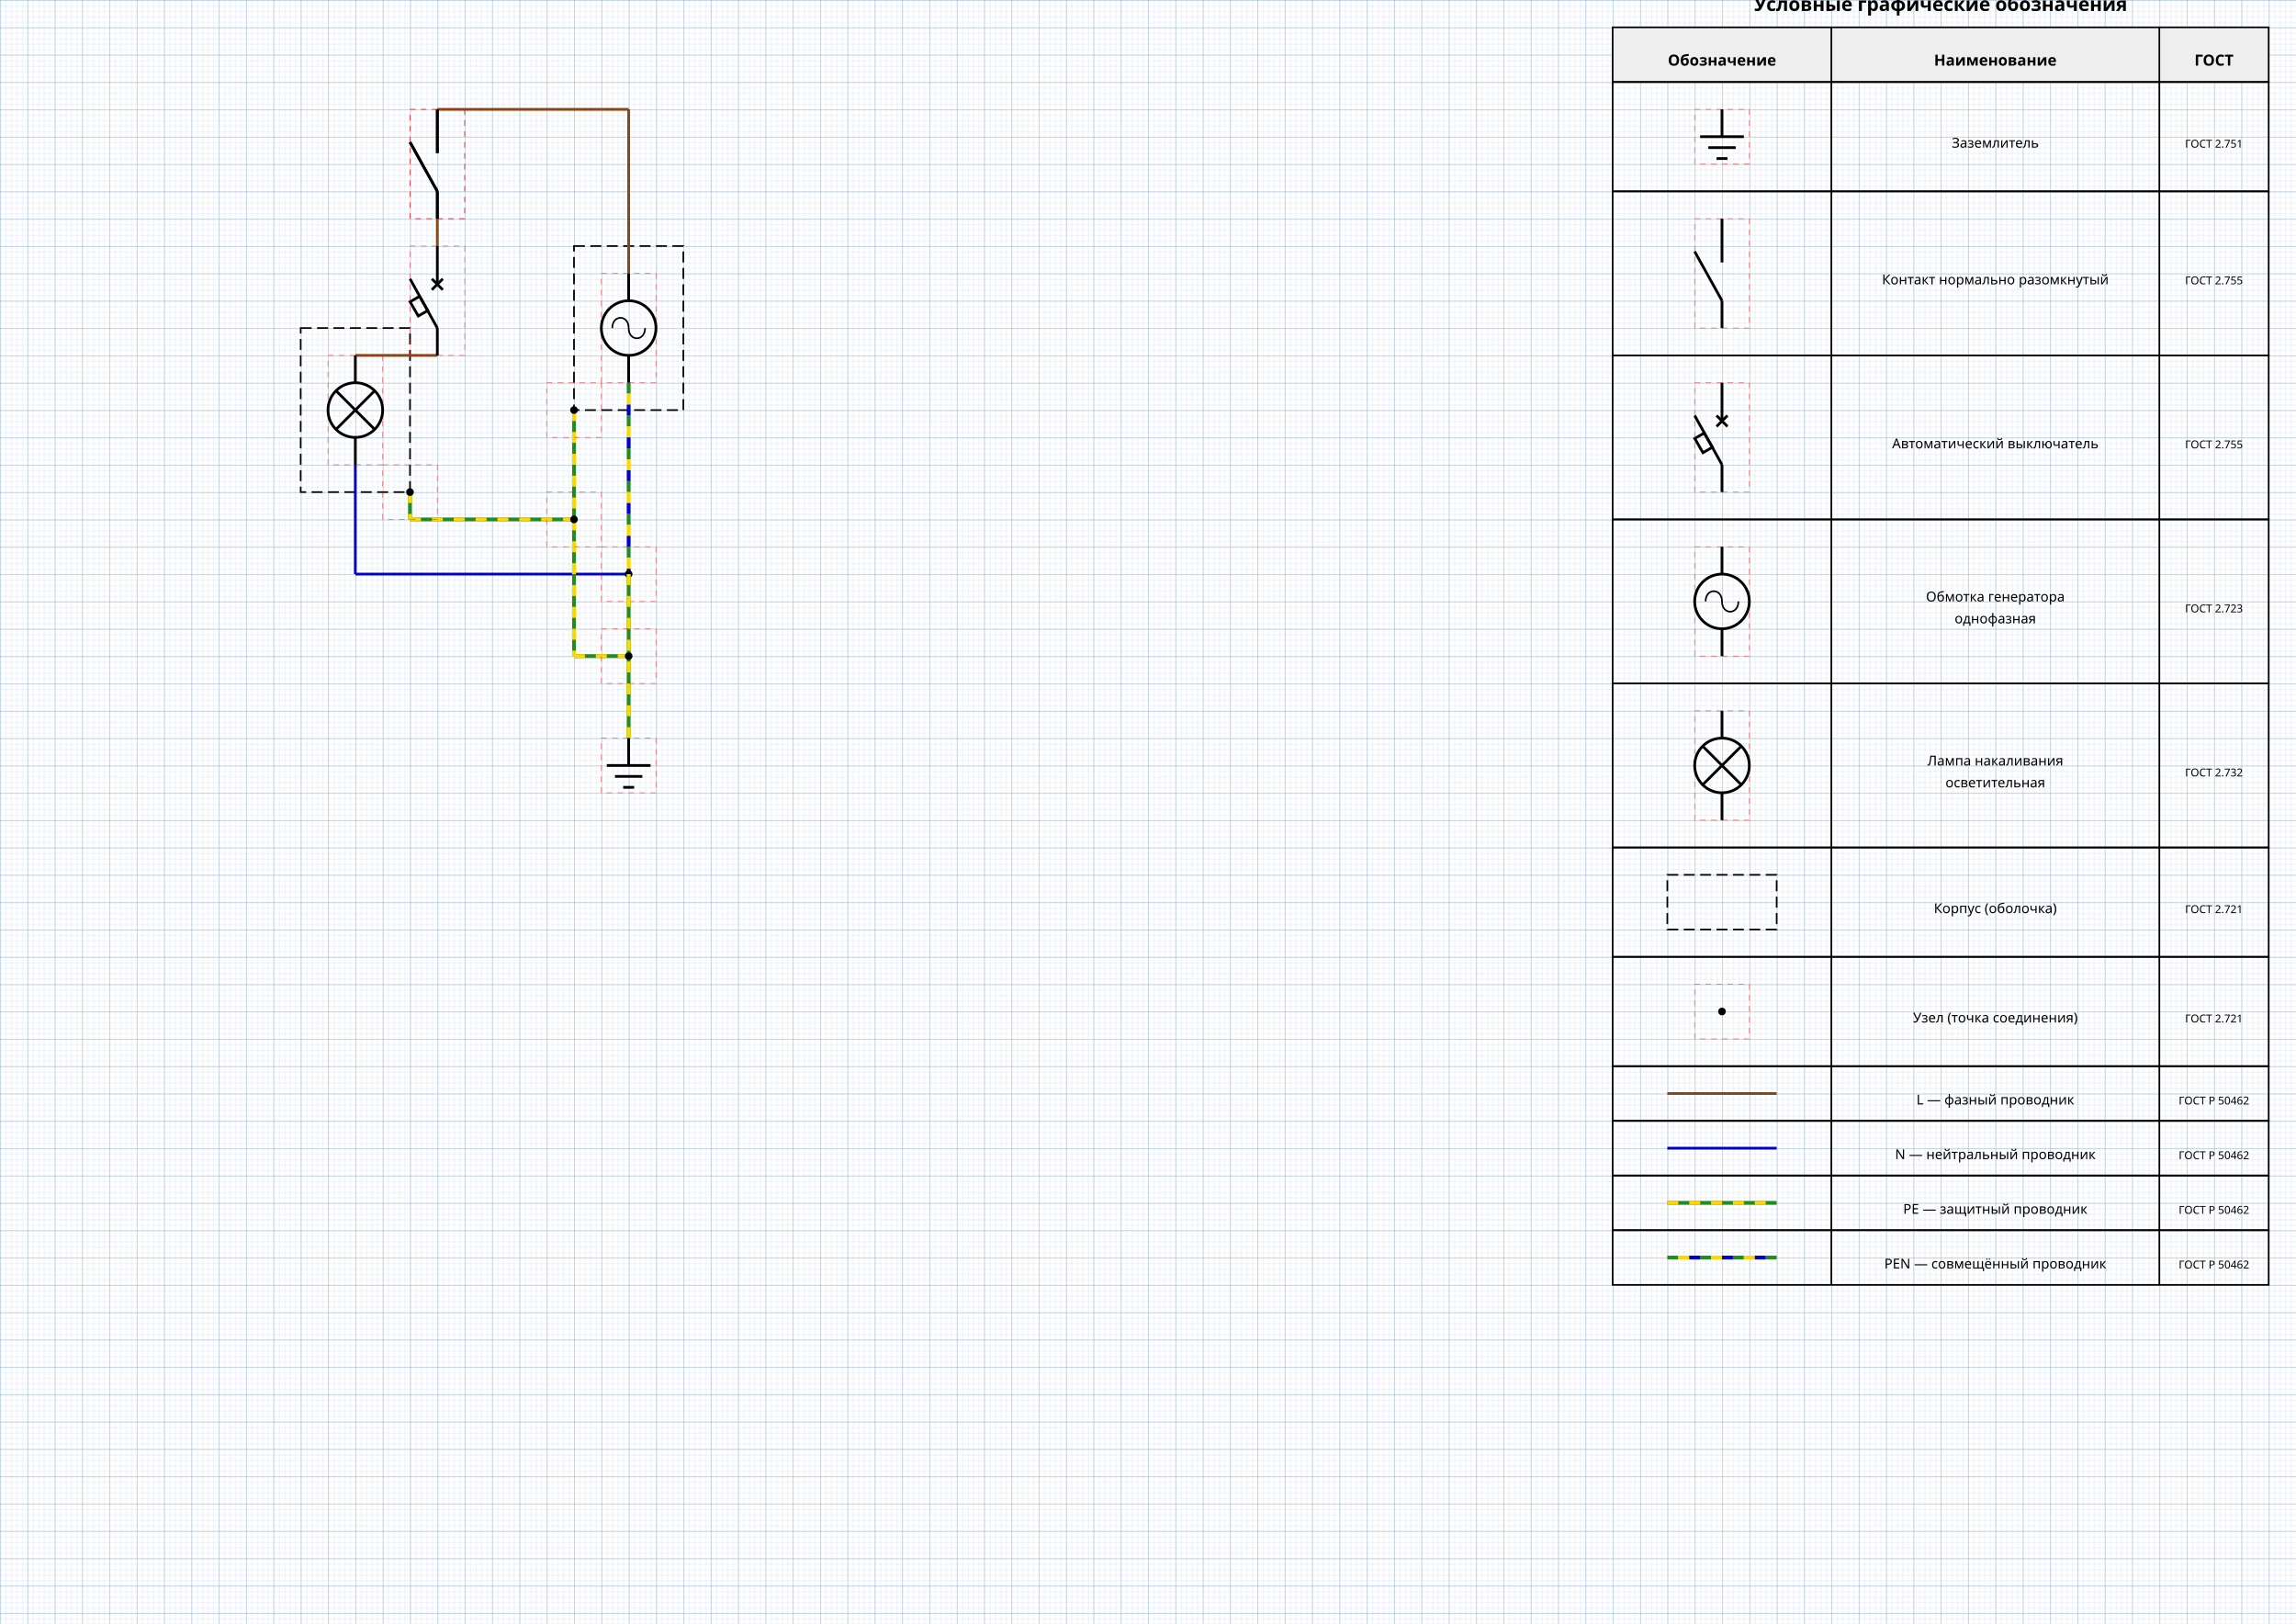
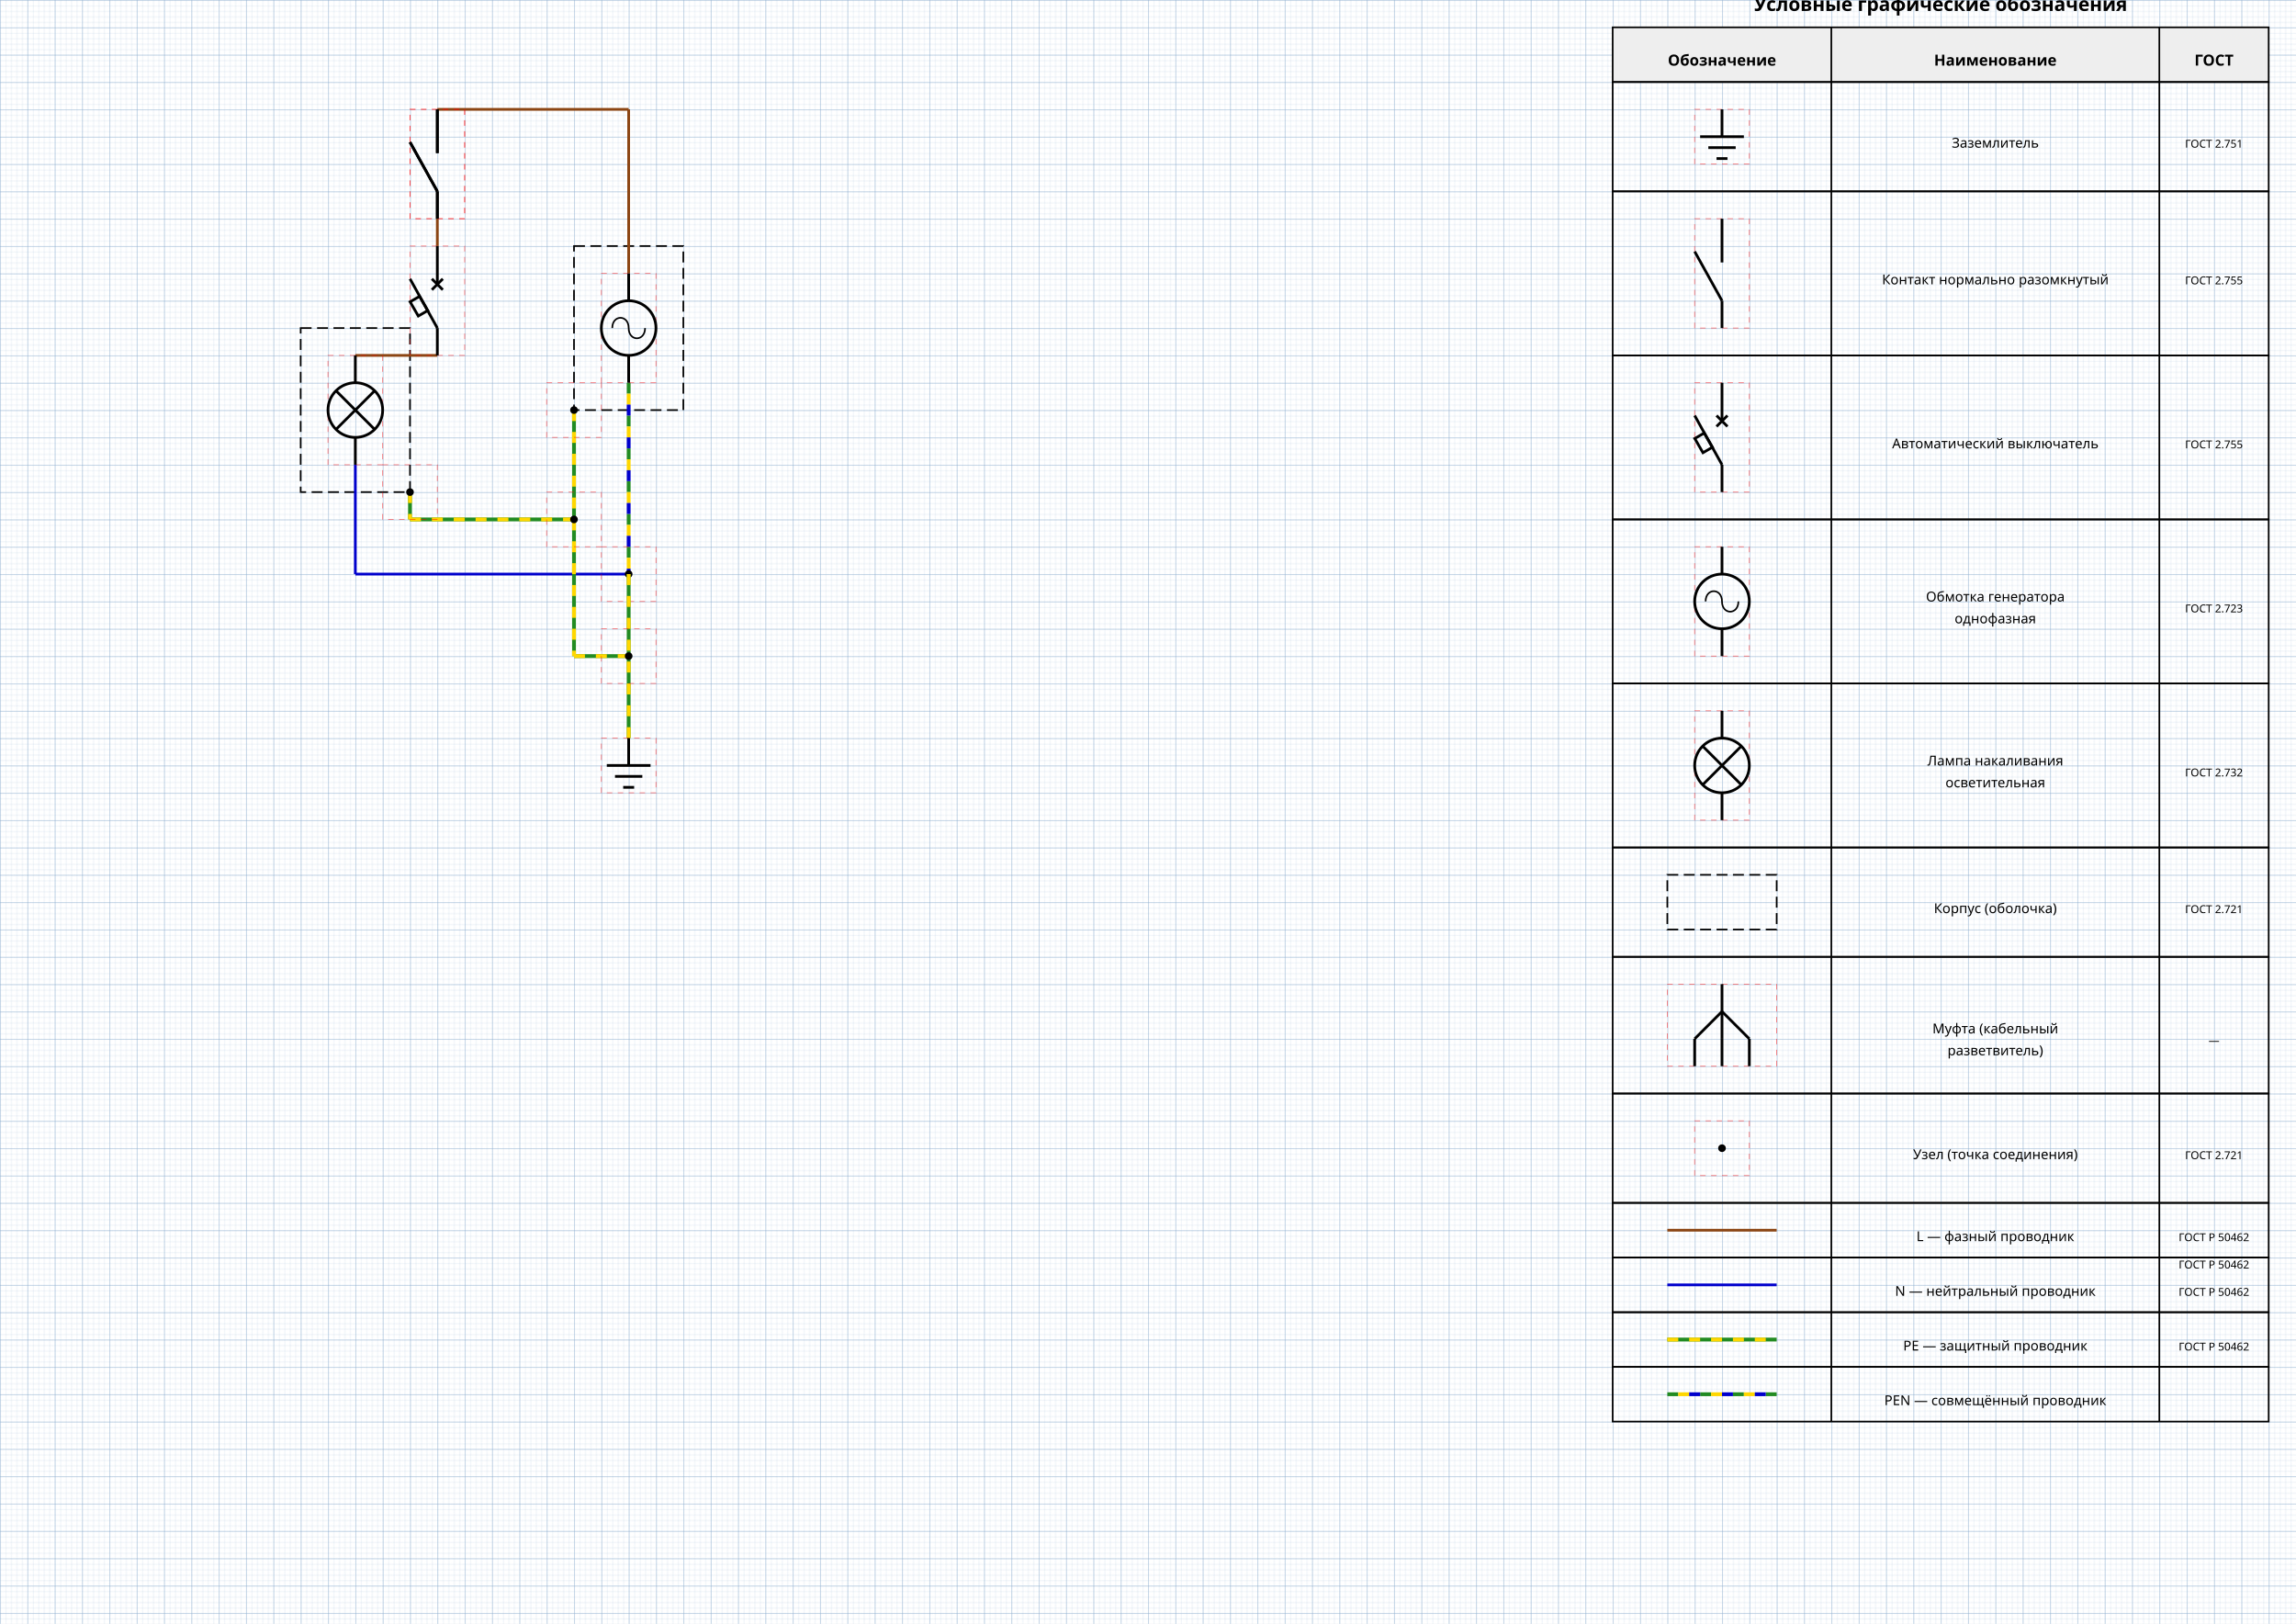
<svg xmlns="http://www.w3.org/2000/svg" width="420mm" height="297mm" viewBox="0 0 420 297">
  <rect width="420" height="297" fill="white" />
  <defs>
    <pattern id="mm1" width="1" height="1" patternUnits="userSpaceOnUse">
      <line x1="0" y1="0" x2="0" y2="1" stroke="#c8d8e8" stroke-width="0.1" />
      <line x1="0" y1="0" x2="1" y2="0" stroke="#c8d8e8" stroke-width="0.1" />
    </pattern>
    <pattern id="mm5" width="5" height="5" patternUnits="userSpaceOnUse">
      <rect width="5" height="5" fill="url(#mm1)" />
      <line x1="0" y1="0" x2="0" y2="5" stroke="#90b0d0" stroke-width="0.15" />
      <line x1="0" y1="0" x2="5" y2="0" stroke="#90b0d0" stroke-width="0.15" />
    </pattern>
    <symbol id="ugo-node" overflow="visible">
      <rect x="-5" y="-5" width="10" height="10" fill="none" stroke="red" stroke-width="0.15" stroke-dasharray="1,1" opacity="0.5" />
      <circle cx="0" cy="0" r="0.7" fill="black" stroke="none" />
    </symbol>
    <symbol id="ugo-ground" overflow="visible">
      <rect x="-5" y="0" width="10" height="10" fill="none" stroke="red" stroke-width="0.15" stroke-dasharray="1,1" opacity="0.5" />
      <g stroke="black" stroke-width="0.5">
        <line x1="0" y1="0" x2="0" y2="5" />
        <line x1="-4" y1="5" x2="4" y2="5" />
        <line x1="-2.5" y1="7" x2="2.5" y2="7" />
        <line x1="-1" y1="9" x2="1" y2="9" />
      </g>
    </symbol>
    <symbol id="ugo-contact" overflow="visible">
      <rect x="-5" y="0" width="10" height="20" fill="none" stroke="red" stroke-width="0.15" stroke-dasharray="1,1" opacity="0.5" />
      <g stroke="black" stroke-width="0.5" fill="none">
        <line x1="0" y1="0" x2="0" y2="8" />
        <line x1="0" y1="15" x2="-5" y2="6" />
        <line x1="0" y1="15" x2="0" y2="20" />
      </g>
    </symbol>
    <symbol id="ugo-breaker" overflow="visible">
      <rect x="-5" y="0" width="10" height="20" fill="none" stroke="red" stroke-width="0.15" stroke-dasharray="1,1" opacity="0.5" />
      <g stroke="black" stroke-width="0.5" fill="none">
        <line x1="0" y1="0" x2="0" y2="7" />
        <line x1="-1" y1="6" x2="1" y2="8" />
        <line x1="-1" y1="8" x2="1" y2="6" />
        <line x1="0" y1="15" x2="-5" y2="6" />
        <rect x="-2" y="-1.5" width="2" height="3" fill="none" stroke="black" stroke-width="0.5" transform="translate(-2.5, 10.5) rotate(-30)" />
        <line x1="0" y1="15" x2="0" y2="20" />
      </g>
    </symbol>
    <symbol id="ugo-generator" overflow="visible">
      <rect x="-5" y="0" width="10" height="20" fill="none" stroke="red" stroke-width="0.15" stroke-dasharray="1,1" opacity="0.5" />
      <g stroke="black" stroke-width="0.5" fill="none">
        <line x1="0" y1="0" x2="0" y2="5" />
        <circle cx="0" cy="10" r="5" />
        <path d="M-3,10 C-3,7.5 0,7.5 0,10 S3,12.5 3,10" stroke-width="0.3" />
        <line x1="0" y1="15" x2="0" y2="20" />
      </g>
    </symbol>
    <symbol id="ugo-lamp" overflow="visible">
      <rect x="-5" y="0" width="10" height="20" fill="none" stroke="red" stroke-width="0.15" stroke-dasharray="1,1" opacity="0.5" />
      <g stroke="black" stroke-width="0.5" fill="none">
        <line x1="0" y1="0" x2="0" y2="5" />
        <circle cx="0" cy="10" r="5" />
        <line x1="-3.5" y1="6.5" x2="3.5" y2="13.5" />
        <line x1="3.5" y1="6.5" x2="-3.5" y2="13.5" />
        <line x1="0" y1="15" x2="0" y2="20" />
+       </g>
+     </symbol>
+     <symbol id="ugo-mufta" overflow="visible">
+       <rect x="-10" y="0" width="20" height="15" fill="none" stroke="red" stroke-width="0.15" stroke-dasharray="1,1" opacity="0.5" />
+       <g stroke="black" stroke-width="0.5" fill="none">
+         <line x1="0" y1="0" x2="0" y2="5" />
+         <line x1="0" y1="5" x2="-5" y2="10" />
+         <line x1="0" y1="5" x2="0" y2="10" />
+         <line x1="0" y1="5" x2="5" y2="10" />
+         <line x1="-5" y1="10" x2="-5" y2="15" />
+         <line x1="0" y1="10" x2="0" y2="15" />
+         <line x1="5" y1="10" x2="5" y2="15" />
      </g>
    </symbol>
  </defs>
  <rect width="420" height="297" fill="url(#mm5)" />
  <rect x="55" y="60" width="20" height="30" fill="none" stroke="black" stroke-width="0.3" stroke-dasharray="2,1" />
  <rect x="105" y="45" width="20" height="30" fill="none" stroke="black" stroke-width="0.3" stroke-dasharray="2,1" />
  <g stroke="#8B4513" stroke-width="0.5">
    <line x1="65" y1="65" x2="80" y2="65" />
    <line x1="80" y1="40" x2="80" y2="45" />
    <line x1="80" y1="20" x2="115" y2="20" />
    <line x1="115" y1="20" x2="115" y2="50" />
  </g>
  <use href="#ugo-contact" x="80" y="20" />
  <use href="#ugo-breaker" x="80" y="45" />
  <g stroke="#0000CC" stroke-width="0.5">
    <line x1="65" y1="105" x2="115" y2="105" />
    <line x1="65" y1="85" x2="65" y2="105" />
  </g>
  <g stroke-width="0.7">
    <line x1="115" y1="70" x2="115" y2="105" stroke="#228B22" stroke-dasharray="2,4" stroke-dashoffset="0" />
    <line x1="115" y1="70" x2="115" y2="105" stroke="#FFD700" stroke-dasharray="2,4" stroke-dashoffset="4" />
    <line x1="115" y1="70" x2="115" y2="105" stroke="#0000CC" stroke-dasharray="2,4" stroke-dashoffset="2" />
  </g>
  <use href="#ugo-node" x="115" y="105" />
  <g stroke-width="0.7">
    <line x1="115" y1="105" x2="115" y2="135" stroke="#228B22" />
    <line x1="115" y1="105" x2="115" y2="135" stroke="#FFD700" stroke-dasharray="2,2" />
  </g>
  <g stroke-width="0.7">
    <line x1="75" y1="90" x2="75" y2="95" stroke="#228B22" />
    <line x1="75" y1="95" x2="105" y2="95" stroke="#228B22" />
    <line x1="105" y1="75" x2="105" y2="120" stroke="#228B22" />
    <line x1="105" y1="120" x2="115" y2="120" stroke="#228B22" />
    <line x1="75" y1="90" x2="75" y2="95" stroke="#FFD700" stroke-dasharray="2,2" />
    <line x1="75" y1="95" x2="105" y2="95" stroke="#FFD700" stroke-dasharray="2,2" />
    <line x1="105" y1="75" x2="105" y2="120" stroke="#FFD700" stroke-dasharray="2,2" />
    <line x1="105" y1="120" x2="115" y2="120" stroke="#FFD700" stroke-dasharray="2,2" />
  </g>
  <use href="#ugo-node" x="75" y="90" />
  <use href="#ugo-node" x="105" y="95" />
  <use href="#ugo-node" x="105" y="75" />
  <use href="#ugo-node" x="115" y="120" />
  <use href="#ugo-generator" x="115" y="50" />
  <use href="#ugo-lamp" x="65" y="65" />
  <use href="#ugo-contact" x="80" y="20" />
  <use href="#ugo-ground" x="115" y="135" />
  <g transform="translate(295, 5)" stroke="black" stroke-width="0.3" font-family="sans-serif">
    <text x="60" y="-3" font-size="3.5" font-weight="bold" text-anchor="middle" stroke="none" fill="black">Условные графические обозначения</text>
    <rect x="0" y="0" width="120" height="10" fill="#eee" stroke="black" />
    <text x="20" y="7" font-size="2.8" text-anchor="middle" stroke="none" fill="black" font-weight="bold">Обозначение</text>
    <text x="70" y="7" font-size="2.8" text-anchor="middle" stroke="none" fill="black" font-weight="bold">Наименование</text>
    <text x="110" y="7" font-size="2.8" text-anchor="middle" stroke="none" fill="black" font-weight="bold">ГОСТ</text>
    <line x1="40" y1="0" x2="40" y2="10" />
    <line x1="100" y1="0" x2="100" y2="10" />
    <rect x="0" y="10" width="120" height="20" fill="none" stroke="black" />
    <line x1="40" y1="10" x2="40" y2="30" />
    <line x1="100" y1="10" x2="100" y2="30" />
    <use href="#ugo-ground" x="20" y="15" />
    <text x="70" y="22" font-size="2.5" text-anchor="middle" stroke="none" fill="black">Заземлитель</text>
    <text x="110" y="22" font-size="2" text-anchor="middle" stroke="none" fill="black">ГОСТ 2.751</text>
    <rect x="0" y="30" width="120" height="30" fill="none" stroke="black" />
    <line x1="40" y1="30" x2="40" y2="60" />
    <line x1="100" y1="30" x2="100" y2="60" />
    <use href="#ugo-contact" x="20" y="35" />
    <text x="70" y="47" font-size="2.5" text-anchor="middle" stroke="none" fill="black">Контакт нормально разомкнутый</text>
    <text x="110" y="47" font-size="2" text-anchor="middle" stroke="none" fill="black">ГОСТ 2.755</text>
    <rect x="0" y="60" width="120" height="30" fill="none" stroke="black" />
    <line x1="40" y1="60" x2="40" y2="90" />
    <line x1="100" y1="60" x2="100" y2="90" />
    <use href="#ugo-breaker" x="20" y="65" />
    <text x="70" y="77" font-size="2.5" text-anchor="middle" stroke="none" fill="black">Автоматический выключатель</text>
    <text x="110" y="77" font-size="2" text-anchor="middle" stroke="none" fill="black">ГОСТ 2.755</text>
    <rect x="0" y="90" width="120" height="30" fill="none" stroke="black" />
    <line x1="40" y1="90" x2="40" y2="120" />
    <line x1="100" y1="90" x2="100" y2="120" />
    <use href="#ugo-generator" x="20" y="95" />
    <text x="70" y="105" font-size="2.5" text-anchor="middle" stroke="none" fill="black">Обмотка генератора</text>
    <text x="70" y="109" font-size="2.5" text-anchor="middle" stroke="none" fill="black">однофазная</text>
    <text x="110" y="107" font-size="2" text-anchor="middle" stroke="none" fill="black">ГОСТ 2.723</text>
    <rect x="0" y="120" width="120" height="30" fill="none" stroke="black" />
    <line x1="40" y1="120" x2="40" y2="150" />
    <line x1="100" y1="120" x2="100" y2="150" />
    <use href="#ugo-lamp" x="20" y="125" />
    <text x="70" y="135" font-size="2.5" text-anchor="middle" stroke="none" fill="black">Лампа накаливания</text>
    <text x="70" y="139" font-size="2.5" text-anchor="middle" stroke="none" fill="black">осветительная</text>
    <text x="110" y="137" font-size="2" text-anchor="middle" stroke="none" fill="black">ГОСТ 2.732</text>
    <rect x="0" y="150" width="120" height="20" fill="none" stroke="black" />
    <line x1="40" y1="150" x2="40" y2="170" />
    <line x1="100" y1="150" x2="100" y2="170" />
    <rect x="10" y="155" width="20" height="10" fill="none" stroke="black" stroke-dasharray="2,1" />
    <text x="70" y="162" font-size="2.5" text-anchor="middle" stroke="none" fill="black">Корпус (оболочка)</text>
    <text x="110" y="162" font-size="2" text-anchor="middle" stroke="none" fill="black">ГОСТ 2.721</text>
-     <rect x="0" y="170" width="120" height="20" fill="none" stroke="black" />
-     <line x1="40" y1="170" x2="40" y2="190" />
-     <line x1="100" y1="170" x2="100" y2="190" />
-     <use href="#ugo-node" x="20" y="180" />
-     <text x="70" y="182" font-size="2.5" text-anchor="middle" stroke="none" fill="black">Узел (точка соединения)</text>
-     <text x="110" y="182" font-size="2" text-anchor="middle" stroke="none" fill="black">ГОСТ 2.721</text>
-     <rect x="0" y="190" width="120" height="10" fill="none" stroke="black" />
-     <line x1="40" y1="190" x2="40" y2="200" />
-     <line x1="100" y1="190" x2="100" y2="200" />
-     <line x1="10" y1="195" x2="30" y2="195" stroke="#8B4513" stroke-width="0.5" />
-     <text x="70" y="197" font-size="2.5" text-anchor="middle" stroke="none" fill="black">L — фазный проводник</text>
-     <text x="110" y="197" font-size="2" text-anchor="middle" stroke="none" fill="black">ГОСТ Р 50462</text>
-     <rect x="0" y="200" width="120" height="10" fill="none" stroke="black" />
-     <line x1="40" y1="200" x2="40" y2="210" />
-     <line x1="100" y1="200" x2="100" y2="210" />
-     <line x1="10" y1="205" x2="30" y2="205" stroke="#0000CC" stroke-width="0.5" />
-     <text x="70" y="207" font-size="2.5" text-anchor="middle" stroke="none" fill="black">N — нейтральный проводник</text>
-     <text x="110" y="207" font-size="2" text-anchor="middle" stroke="none" fill="black">ГОСТ Р 50462</text>
-     <rect x="0" y="210" width="120" height="10" fill="none" stroke="black" />
-     <line x1="40" y1="210" x2="40" y2="220" />
-     <line x1="100" y1="210" x2="100" y2="220" />
-     <line x1="10" y1="215" x2="30" y2="215" stroke="#228B22" stroke-width="0.7" />
-     <line x1="10" y1="215" x2="30" y2="215" stroke="#FFD700" stroke-width="0.7" stroke-dasharray="2,2" />
-     <text x="70" y="217" font-size="2.5" text-anchor="middle" stroke="none" fill="black">PE — защитный проводник</text>
-     <text x="110" y="217" font-size="2" text-anchor="middle" stroke="none" fill="black">ГОСТ Р 50462</text>
-     <rect x="0" y="220" width="120" height="10" fill="none" stroke="black" />
-     <line x1="40" y1="220" x2="40" y2="230" />
-     <line x1="100" y1="220" x2="100" y2="230" />
-     <line x1="10" y1="225" x2="30" y2="225" stroke="#228B22" stroke-width="0.7" stroke-dasharray="2,4" stroke-dashoffset="0" />
-     <line x1="10" y1="225" x2="30" y2="225" stroke="#FFD700" stroke-width="0.7" stroke-dasharray="2,4" stroke-dashoffset="4" />
-     <line x1="10" y1="225" x2="30" y2="225" stroke="#0000CC" stroke-width="0.7" stroke-dasharray="2,4" stroke-dashoffset="2" />
-     <text x="70" y="227" font-size="2.5" text-anchor="middle" stroke="none" fill="black">PEN — совмещённый проводник</text>
+     <rect x="0" y="170" width="120" height="25" fill="none" stroke="black" />
+     <line x1="40" y1="170" x2="40" y2="195" />
+     <line x1="100" y1="170" x2="100" y2="195" />
+     <use href="#ugo-mufta" x="20" y="175" />
+     <text x="70" y="184" font-size="2.5" text-anchor="middle" stroke="none" fill="black">Муфта (кабельный</text>
+     <text x="70" y="188" font-size="2.5" text-anchor="middle" stroke="none" fill="black">разветвитель)</text>
+     <text x="110" y="186" font-size="2" text-anchor="middle" stroke="none" fill="black">—</text>
+     <rect x="0" y="195" width="120" height="20" fill="none" stroke="black" />
+     <line x1="40" y1="195" x2="40" y2="215" />
+     <line x1="100" y1="195" x2="100" y2="215" />
+     <use href="#ugo-node" x="20" y="205" />
+     <text x="70" y="207" font-size="2.5" text-anchor="middle" stroke="none" fill="black">Узел (точка соединения)</text>
+     <text x="110" y="207" font-size="2" text-anchor="middle" stroke="none" fill="black">ГОСТ 2.721</text>
+     <rect x="0" y="215" width="120" height="10" fill="none" stroke="black" />
+     <line x1="40" y1="215" x2="40" y2="225" />
+     <line x1="100" y1="215" x2="100" y2="225" />
+     <line x1="10" y1="220" x2="30" y2="220" stroke="#8B4513" stroke-width="0.5" />
+     <text x="70" y="222" font-size="2.5" text-anchor="middle" stroke="none" fill="black">L — фазный проводник</text>
+     <text x="110" y="222" font-size="2" text-anchor="middle" stroke="none" fill="black">ГОСТ Р 50462</text>
+     <rect x="0" y="225" width="120" height="10" fill="none" stroke="black" />
+     <line x1="40" y1="225" x2="40" y2="235" />
+     <line x1="100" y1="225" x2="100" y2="235" />
+     <line x1="10" y1="230" x2="30" y2="230" stroke="#0000CC" stroke-width="0.5" />
+     <text x="70" y="232" font-size="2.5" text-anchor="middle" stroke="none" fill="black">N — нейтральный проводник</text>
+     <text x="110" y="232" font-size="2" text-anchor="middle" stroke="none" fill="black">ГОСТ Р 50462</text>
+     <rect x="0" y="235" width="120" height="10" fill="none" stroke="black" />
+     <line x1="40" y1="235" x2="40" y2="245" />
+     <line x1="100" y1="235" x2="100" y2="245" />
+     <line x1="10" y1="240" x2="30" y2="240" stroke="#228B22" stroke-width="0.7" />
+     <line x1="10" y1="240" x2="30" y2="240" stroke="#FFD700" stroke-width="0.7" stroke-dasharray="2,2" />
+     <text x="70" y="242" font-size="2.5" text-anchor="middle" stroke="none" fill="black">PE — защитный проводник</text>
+     <text x="110" y="242" font-size="2" text-anchor="middle" stroke="none" fill="black">ГОСТ Р 50462</text>
+     <rect x="0" y="245" width="120" height="10" fill="none" stroke="black" />
+     <line x1="40" y1="245" x2="40" y2="255" />
+     <line x1="100" y1="245" x2="100" y2="255" />
+     <line x1="10" y1="250" x2="30" y2="250" stroke="#228B22" stroke-width="0.7" stroke-dasharray="2,4" stroke-dashoffset="0" />
+     <line x1="10" y1="250" x2="30" y2="250" stroke="#FFD700" stroke-width="0.7" stroke-dasharray="2,4" stroke-dashoffset="4" />
+     <line x1="10" y1="250" x2="30" y2="250" stroke="#0000CC" stroke-width="0.7" stroke-dasharray="2,4" stroke-dashoffset="2" />
+     <text x="70" y="252" font-size="2.5" text-anchor="middle" stroke="none" fill="black">PEN — совмещённый проводник</text>
    <text x="110" y="227" font-size="2" text-anchor="middle" stroke="none" fill="black">ГОСТ Р 50462</text>
  </g>
</svg>
